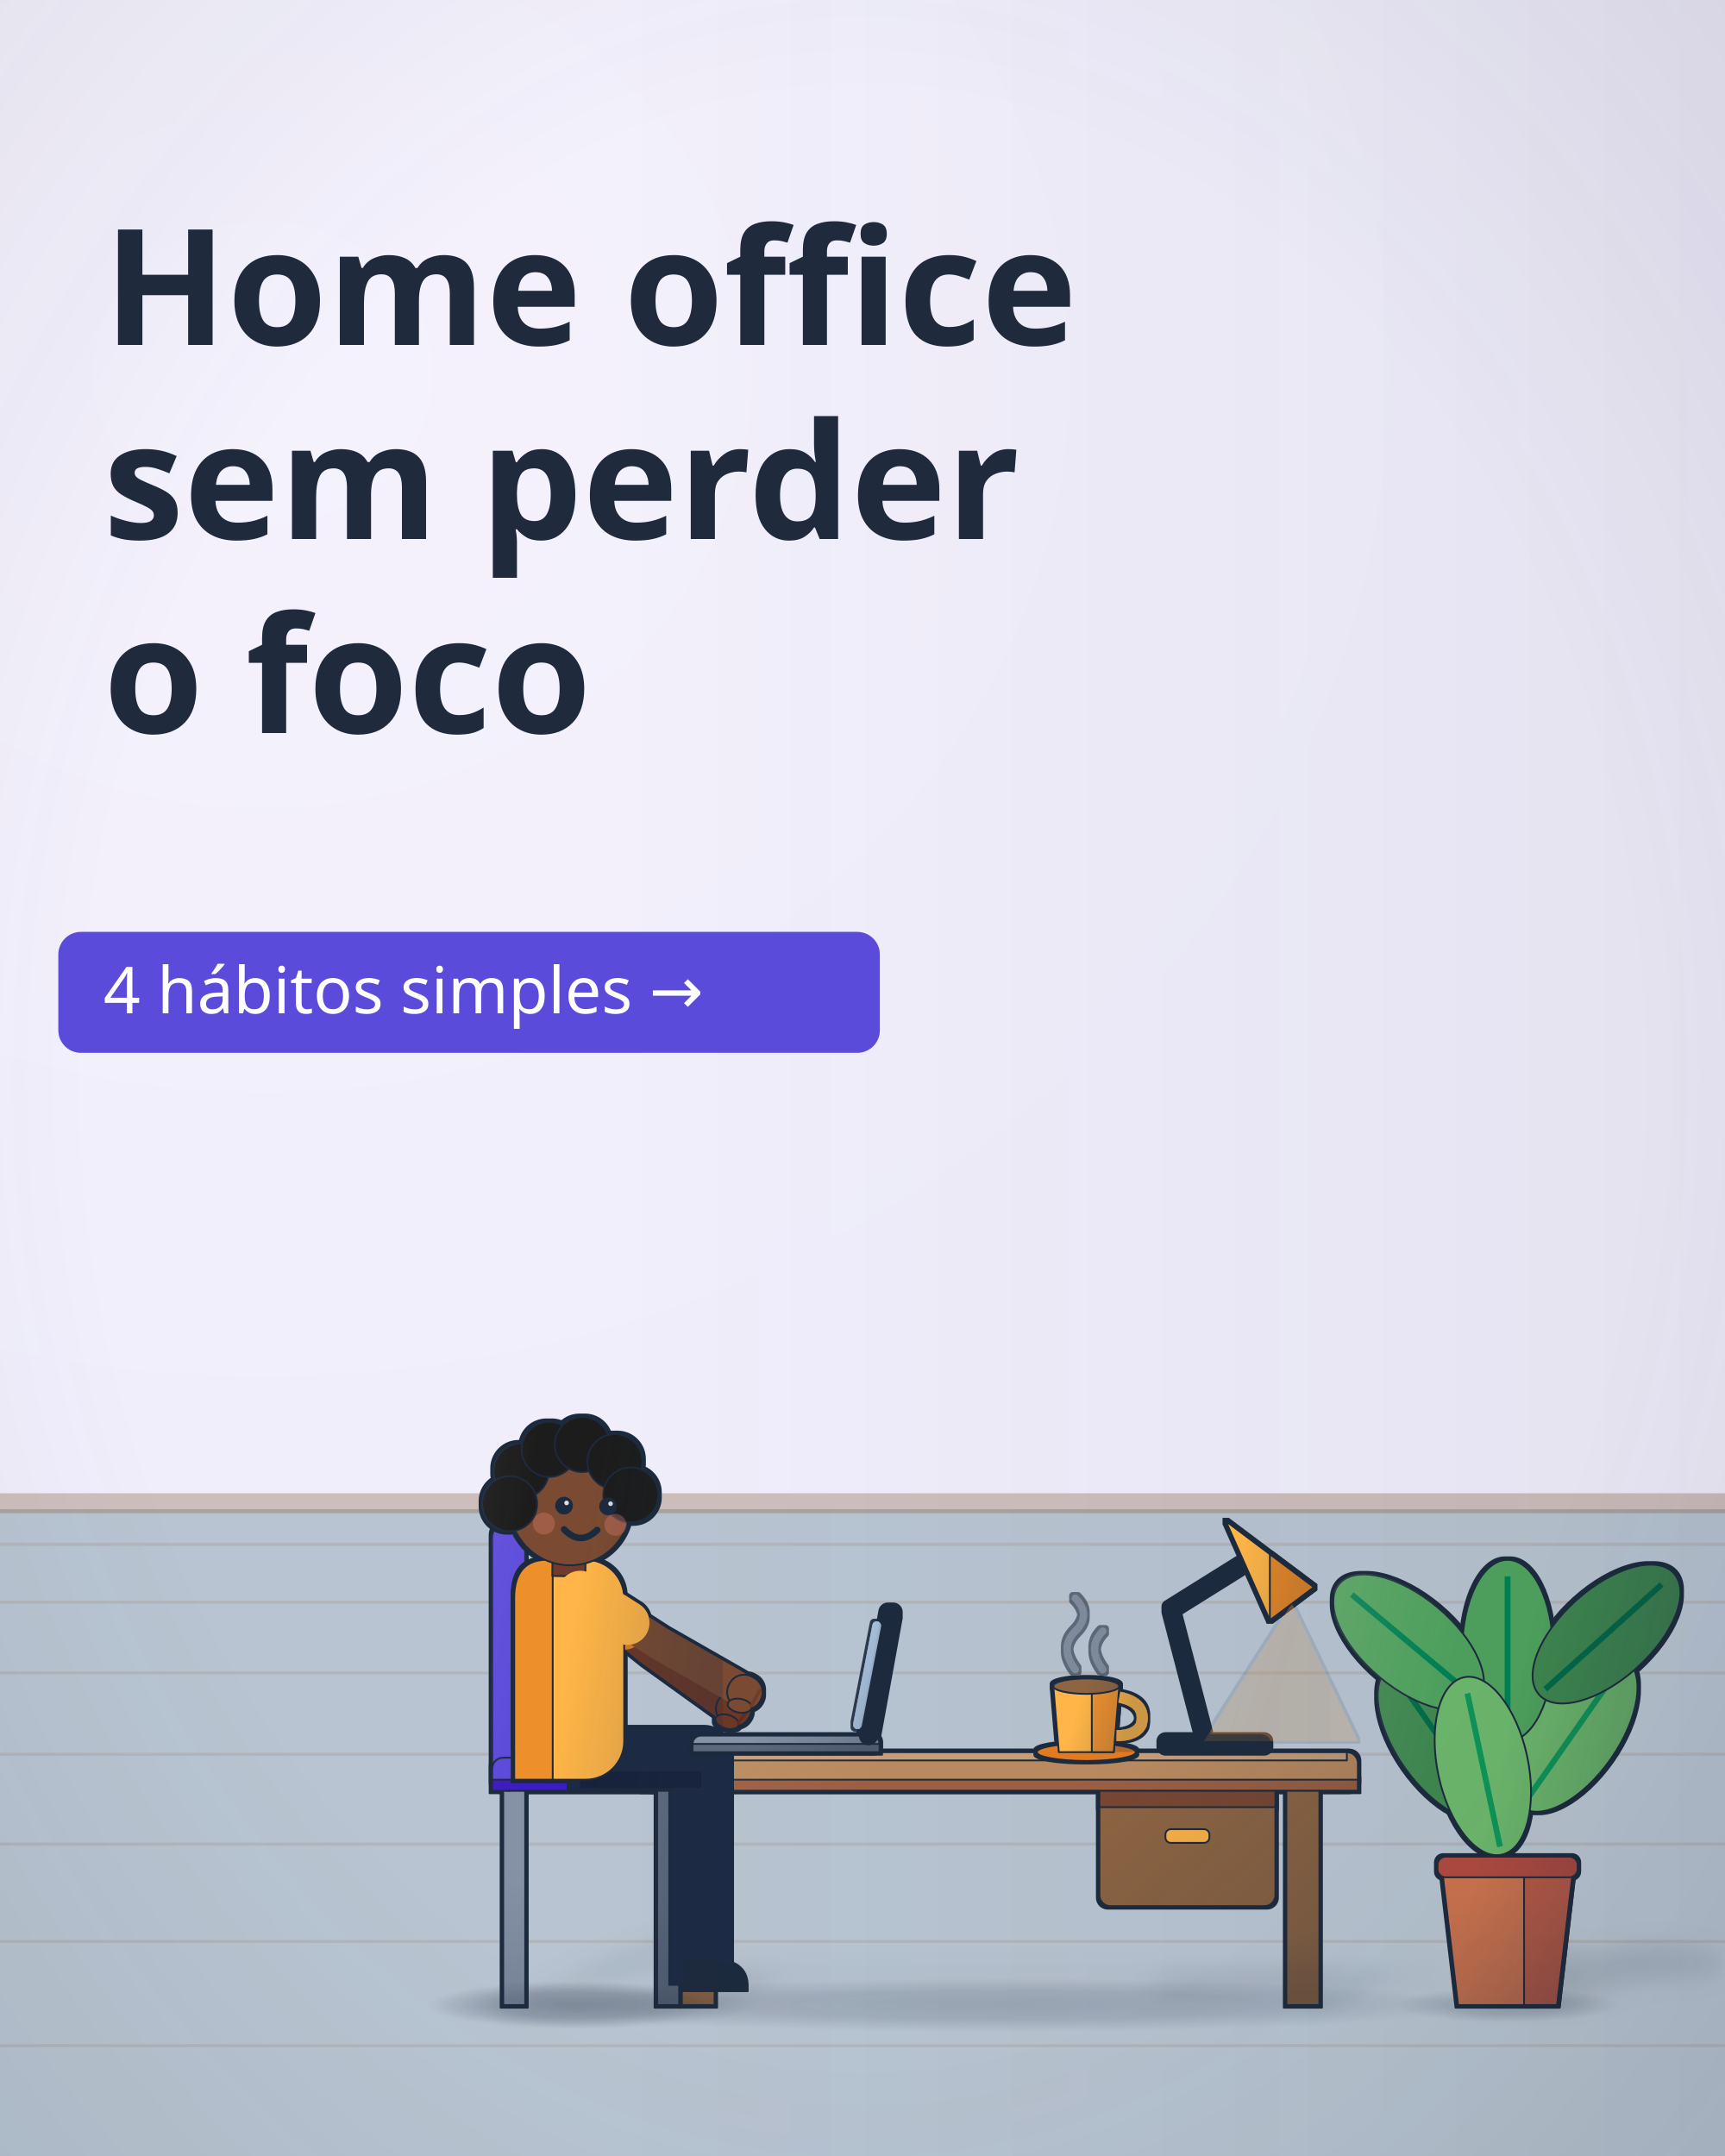
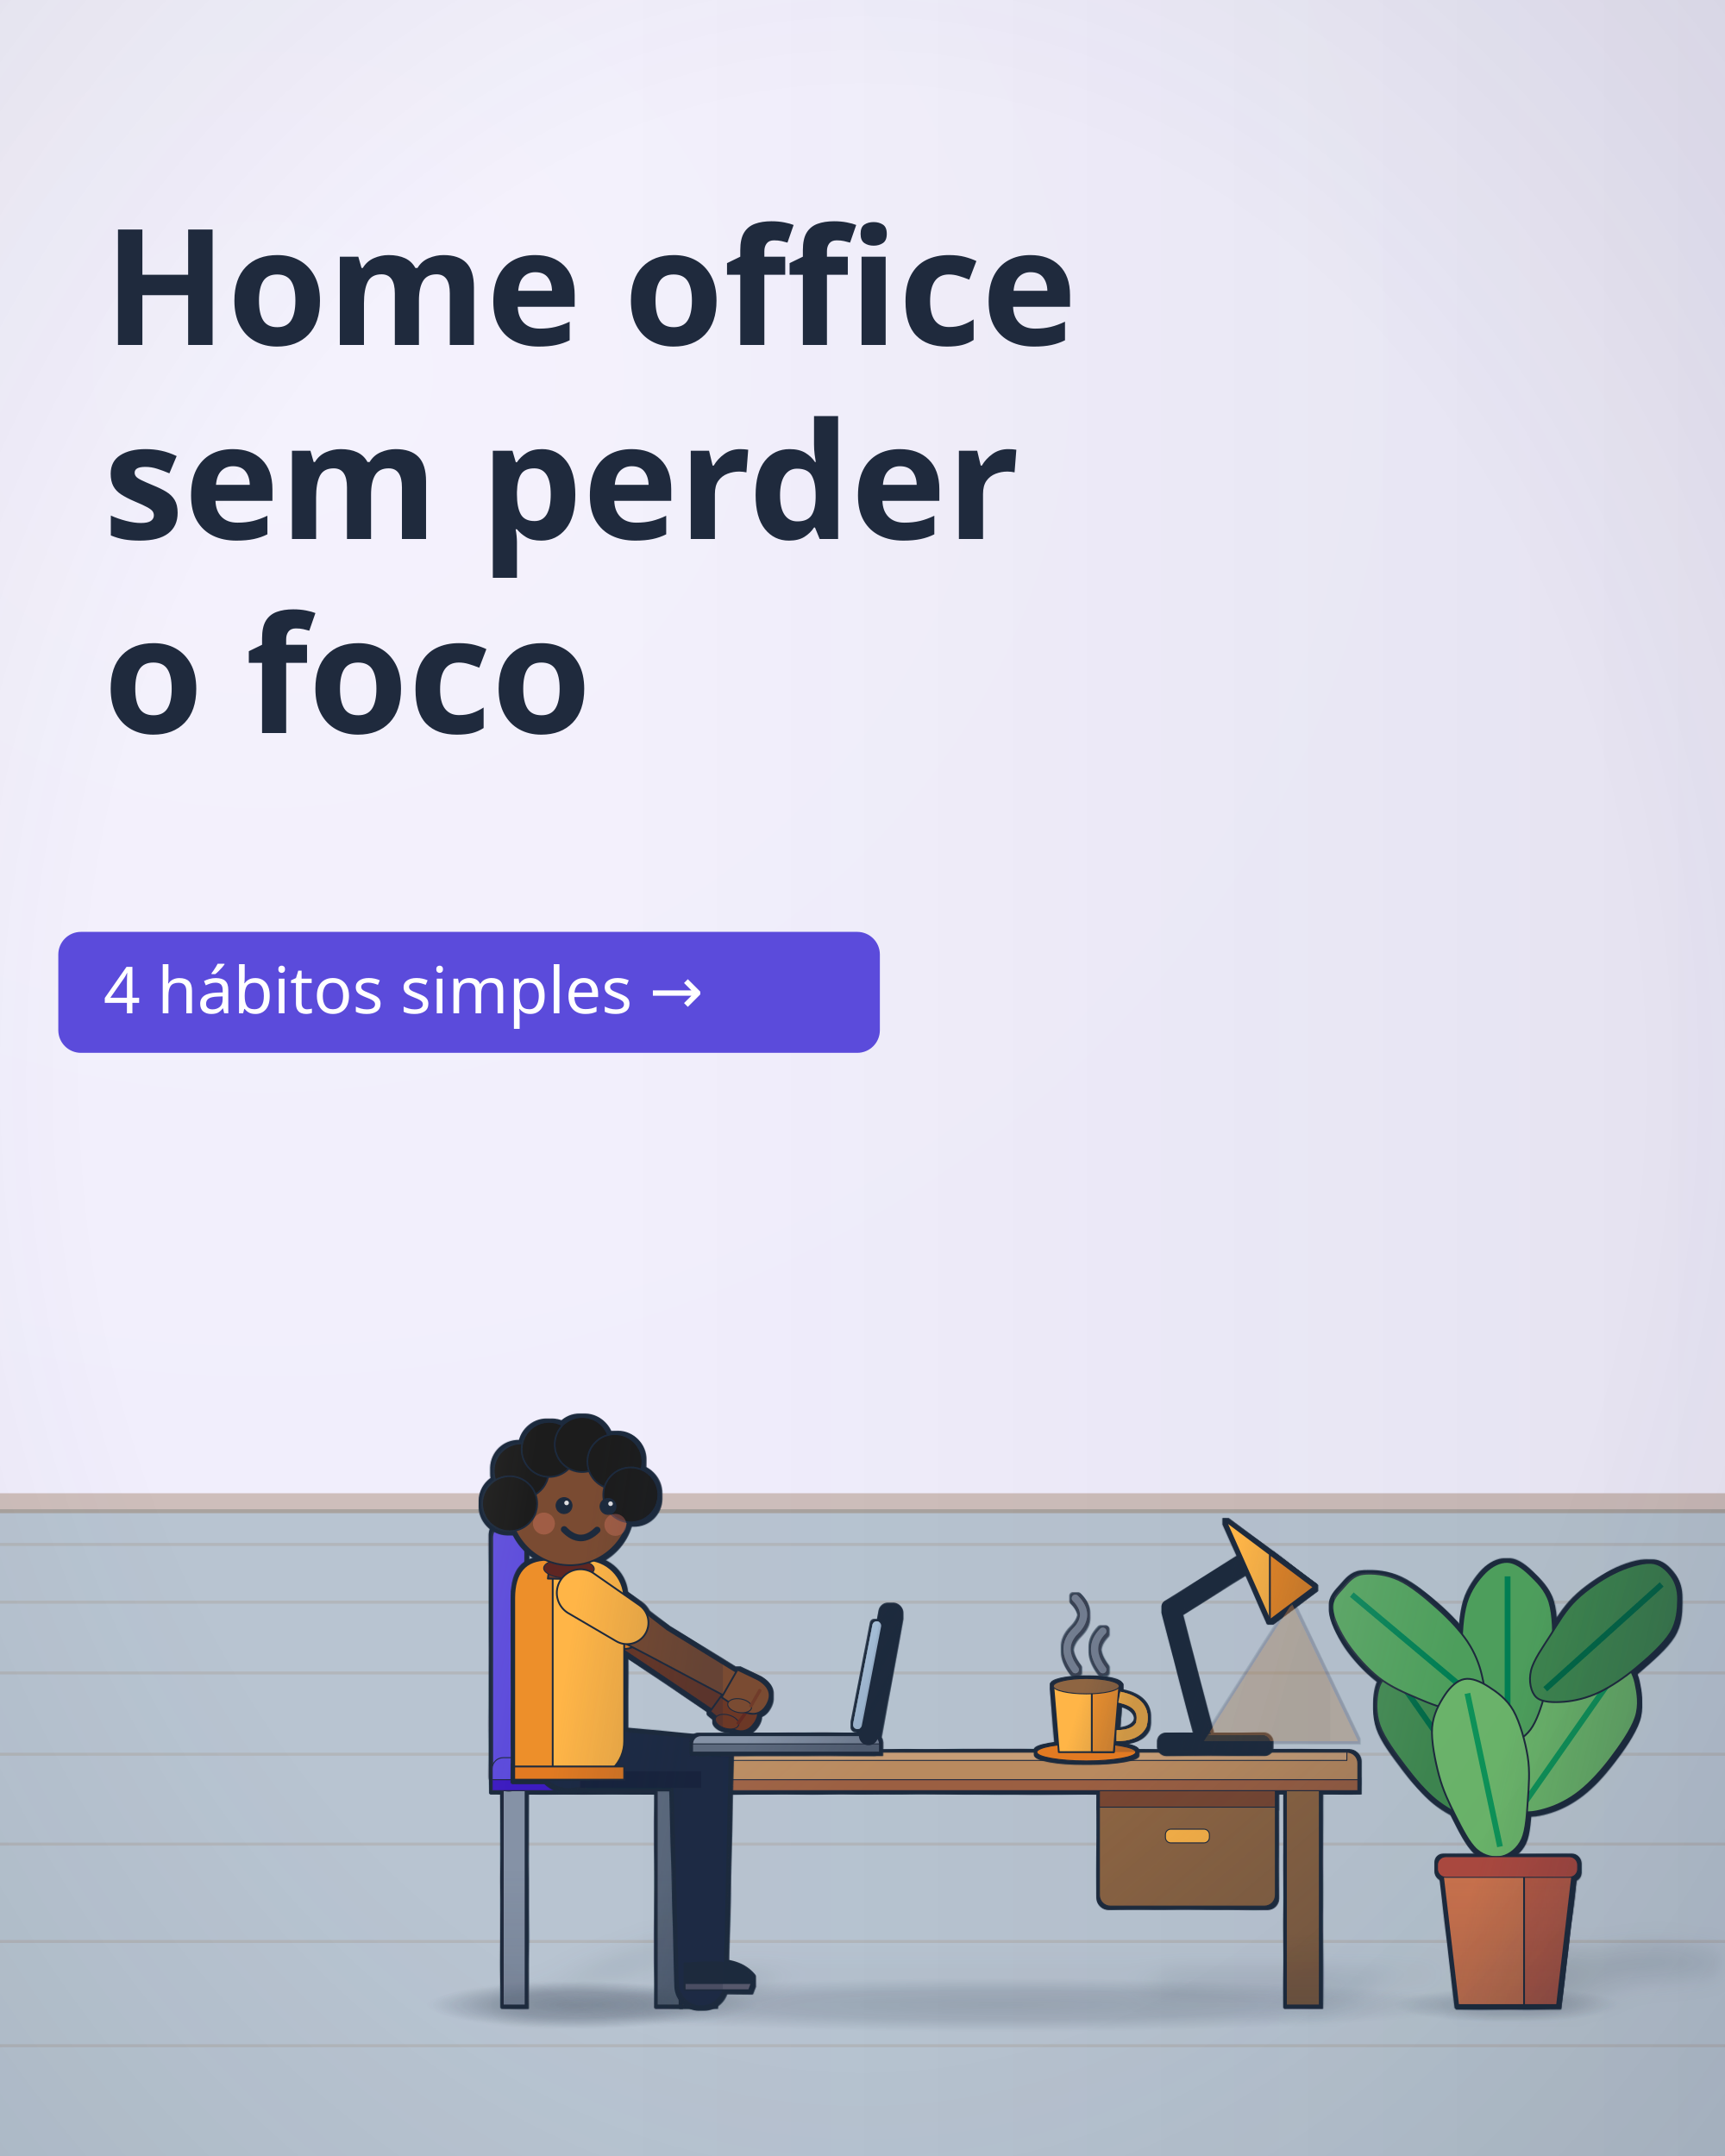
<svg xmlns="http://www.w3.org/2000/svg" width="864" height="1080" viewBox="0 0 864 1080">
  <defs>
    <linearGradient id="sky" x1="0" y1="0" x2="0" y2="1">
      <stop offset="0" stop-color="#DCEBF7" />
      <stop offset="0.55" stop-color="#e6f1f9" />
      <stop offset="0.85" stop-color="#EFF6FC" />
      <stop offset="1" stop-color="#EEF5FB" />
    </linearGradient>
    <linearGradient id="ground" x1="0" y1="0" x2="0" y2="1">
      <stop offset="0" stop-color="#9CC793" />
      <stop offset="1" stop-color="#7AB582" />
    </linearGradient>
    <radialGradient id="cshadow">
      <stop offset="0" stop-color="rgb(31,42,61)" stop-opacity="0.195" />
      <stop offset="0.55" stop-color="rgb(31,42,61)" stop-opacity="0.143" />
      <stop offset="1" stop-color="rgb(31,42,61)" stop-opacity="0" />
    </radialGradient>
    <filter id="hazeFar" color-interpolation-filters="sRGB">
      <feColorMatrix type="matrix" values="0.92 0 0 0 0.076 0 0.92 0 0 0.075 0 0 0.92 0 0.079 0 0 0 1 0" />
    </filter>
    <filter id="hazeMid" color-interpolation-filters="sRGB">
      <feColorMatrix type="matrix" values="0.96 0 0 0 0.038 0 0.96 0 0 0.037 0 0 0.96 0 0.040 0 0 0 1 0" />
    </filter>
    <linearGradient id="lgLight" x1="0" y1="0" x2="1" y2="0.35">
      <stop offset="0" stop-color="#FFF4DE" stop-opacity="0.117" />
      <stop offset="0.42" stop-color="#FFF4DE" stop-opacity="0" />
    </linearGradient>
    <linearGradient id="lgShade" x1="0" y1="0" x2="1" y2="0.35">
      <stop offset="0.6" stop-color="rgb(31,42,61)" stop-opacity="0" />
      <stop offset="1" stop-color="rgb(31,42,61)" stop-opacity="0.225" />
    </linearGradient>
    <linearGradient id="lgAO" x1="0" y1="0" x2="0" y2="1">
      <stop offset="0.72" stop-color="rgb(31,42,61)" stop-opacity="0" />
      <stop offset="1" stop-color="rgb(31,42,61)" stop-opacity="0.144" />
    </linearGradient>
    <filter id="toWhite" color-interpolation-filters="sRGB">
      <feColorMatrix values="0 0 0 0 1 0 0 0 0 1 0 0 0 0 1 0 0 0 1 0" />
    </filter>
    <filter id="castF" x="-30%" y="-30%" width="160%" height="160%" color-interpolation-filters="sRGB">
      <feColorMatrix values="0 0 0 0 0.122 0 0 0 0 0.165 0 0 0 0 0.239 0 0 0 1 0" />
      <feGaussianBlur stdDeviation="6.5" />
    </filter>
    <clipPath id="groundClip">
      <rect y="756.0" width="864" height="1080" />
    </clipPath>
    <radialGradient id="glow" cx="0.15" cy="0.25" r="0.75">
      <stop offset="0" stop-color="#FFF4DE" stop-opacity="0.248" />
      <stop offset="1" stop-color="#FFF4DE" stop-opacity="0" />
    </radialGradient>
    <linearGradient id="falloff" x1="0" y1="0" x2="1" y2="0">
      <stop offset="0.35" stop-color="rgb(31,42,61)" stop-opacity="0" />
      <stop offset="1" stop-color="rgb(31,42,61)" stop-opacity="0.059" />
    </linearGradient>
    <radialGradient id="vignette" cx="0.5" cy="0.5" r="0.75">
      <stop offset="0.6" stop-color="rgb(31,42,61)" stop-opacity="0" />
      <stop offset="1" stop-color="rgb(31,42,61)" stop-opacity="0.077" />
    </radialGradient>
  </defs>
  <rect width="864" height="756" fill="#F1EEFC" />
  <rect y="756" width="864" height="324" fill="#B8C4D1" />
  <rect y="748" width="864" height="10" fill="#8E6542" fill-opacity="0.35" stroke-opacity="0.35" />
  <rect x="0" y="772.9" width="864" height="1.5" fill="#8E6542" fill-opacity="0.15" stroke-opacity="0.15" />
  <rect x="0" y="801.8" width="864" height="1.5" fill="#8E6542" fill-opacity="0.15" stroke-opacity="0.15" />
  <rect x="0" y="837.3" width="864" height="1.5" fill="#8E6542" fill-opacity="0.15" stroke-opacity="0.15" />
  <rect x="0" y="878.0" width="864" height="1.5" fill="#8E6542" fill-opacity="0.15" stroke-opacity="0.15" />
  <rect x="0" y="923.0" width="864" height="1.5" fill="#8E6542" fill-opacity="0.15" stroke-opacity="0.15" />
  <rect x="0" y="971.8" width="864" height="1.5" fill="#8E6542" fill-opacity="0.15" stroke-opacity="0.15" />
  <rect x="0" y="1024.0" width="864" height="1.5" fill="#8E6542" fill-opacity="0.15" stroke-opacity="0.15" />
  <rect width="864" height="756" fill="url(#glow)" style="mix-blend-mode: screen;" />
  <rect width="864" height="1080" fill="url(#falloff)" style="mix-blend-mode: multiply;" />
  <g clip-path="url(#groundClip)" opacity="0.142" style="mix-blend-mode: multiply;">
    <g filter="url(#castF)">
      <use href="#b_canto_mesa" transform="translate(501.1 1004.4) matrix(1 0 -0.350 0.13 0 0) scale(2.754)" />
      <use href="#b_canto_cadeira" transform="translate(296.1 1004.4) matrix(1 0 -0.350 0.13 0 0) scale(2.754)" />
      <use href="#b_canto_planta" transform="translate(755.1 1004.4) matrix(1 0 -0.350 0.13 0 0) scale(2.065)" />
    </g>
  </g>
  <g transform="translate(501.1 1004.4) scale(2.754)">
    <ellipse cx="0" cy="0" rx="85.0" ry="4.9" fill="url(#cshadow)" />
  </g>
  <g style="isolation: isolate;">
    <filter id="ol_canto_mesa" x="-15%" y="-15%" width="130%" height="130%">
      <feMorphology in="SourceAlpha" operator="dilate" radius="0.944" result="d" />
-       <feFlood flood-color="#1F2A3D" />
-       <feComposite in2="d" operator="in" result="o" />
+       <feOffset in="d" dx="0.340" dy="0.425" result="d2" />
+       <feMerge result="dm">
+         <feMergeNode in="d" />
+         <feMergeNode in="d2" />
+       </feMerge>
+       <feTurbulence type="fractalNoise" baseFrequency="0.035" numOctaves="2" seed="9" result="n" />
+       <feDisplacementMap in="dm" in2="n" scale="0.392" xChannelSelector="R" yChannelSelector="G" result="dw" />
+       <feFlood flood-color="#1F2A3D" />
+       <feComposite in2="dw" operator="in" result="o" />
      <feMerge>
        <feMergeNode in="o" />
        <feMergeNode in="SourceGraphic" />
      </feMerge>
    </filter>
    <g filter="url(#ol_canto_mesa)">
      <g id="canto_mesa" transform="translate(501.1 1004.4) scale(2.754)">
        <g id="b_canto_mesa">
          <g stroke="#1F2A3D" stroke-width="0.327" stroke-linejoin="round">
-             <rect x="-58" y="-40" width="6" height="40" rx="0" fill="#8E6542" />
-             <rect x="52" y="-40" width="6" height="40" rx="0" fill="#8E6542" />
-             <rect x="18" y="-40" width="32" height="22" rx="2" fill="#8E6542" />
-             <rect x="18" y="-40" width="32" height="4" rx="0" fill="#794630" />
-             <rect x="30" y="-32" width="8" height="2.5" rx="1" fill="#FFB547" />
-             <rect x="-65" y="-46" width="130" height="7" rx="2" fill="#B98A5E" />
-             <rect x="-65" y="-41" width="130" height="2" rx="0" fill="#9B5E43" />
-             <rect x="-63" y="-46" width="126" height="1.5" rx="0" fill="#C79D76" />
+             <rect x="-58" y="-40" width="6" height="40" rx="0" fill="#8E6542" stroke-width="0.180" />
+             <rect x="52" y="-40" width="6" height="40" rx="0" fill="#8E6542" stroke-width="0.180" />
+             <rect x="18" y="-40" width="32" height="22" rx="2" fill="#8E6542" stroke-width="0.180" />
+             <rect x="18" y="-40" width="32" height="4" rx="0" fill="#794630" stroke-width="0.180" />
+             <rect x="30" y="-32" width="8" height="2.5" rx="1" fill="#FFB547" stroke-width="0.180" />
+             <rect x="-65" y="-46" width="130" height="7" rx="2" fill="#B98A5E" stroke-width="0.180" />
+             <rect x="-65" y="-41" width="130" height="2" rx="0" fill="#9B5E43" stroke-width="0.180" />
+             <rect x="-63" y="-46" width="126" height="1.5" rx="0" fill="#C79D76" stroke-width="0.180" />
          </g>
        </g>
      </g>
    </g>
    <mask id="mk_canto_mesa" maskUnits="userSpaceOnUse" x="250.5" y="852.4" width="501.2" height="152.0">
      <use href="#b_canto_mesa" transform="translate(501.1 1004.4) scale(2.754)" filter="url(#toWhite)" />
    </mask>
    <g mask="url(#mk_canto_mesa)" opacity="1">
      <rect x="250.5" y="852.4" width="501.2" height="152.0" fill="url(#lgLight)" style="mix-blend-mode: screen;" />
      <rect x="250.5" y="852.4" width="501.2" height="152.0" fill="url(#lgShade)" style="mix-blend-mode: multiply;" />
      <rect x="322.1" y="877.7" width="358.0" height="126.7" fill="url(#lgAO)" style="mix-blend-mode: multiply;" />
    </g>
  </g>
  <g transform="translate(296.1 1004.4) scale(2.754)">
    <ellipse cx="0" cy="0" rx="30.0" ry="4.2" fill="url(#cshadow)" />
  </g>
  <g style="isolation: isolate;">
    <filter id="ol_canto_cadeira" x="-15%" y="-15%" width="130%" height="130%">
      <feMorphology in="SourceAlpha" operator="dilate" radius="0.944" result="d" />
-       <feFlood flood-color="#1F2A3D" />
-       <feComposite in2="d" operator="in" result="o" />
+       <feOffset in="d" dx="0.340" dy="0.425" result="d2" />
+       <feMerge result="dm">
+         <feMergeNode in="d" />
+         <feMergeNode in="d2" />
+       </feMerge>
+       <feTurbulence type="fractalNoise" baseFrequency="0.035" numOctaves="2" seed="9" result="n" />
+       <feDisplacementMap in="dm" in2="n" scale="0.392" xChannelSelector="R" yChannelSelector="G" result="dw" />
+       <feFlood flood-color="#1F2A3D" />
+       <feComposite in2="dw" operator="in" result="o" />
      <feMerge>
        <feMergeNode in="o" />
        <feMergeNode in="SourceGraphic" />
      </feMerge>
    </filter>
    <g filter="url(#ol_canto_cadeira)">
      <g id="canto_cadeira" transform="translate(296.1 1004.4) scale(2.754)">
        <g id="b_canto_cadeira">
          <g stroke="#1F2A3D" stroke-width="0.327" stroke-linejoin="round">
-             <rect x="-16" y="-40" width="4" height="40" rx="0" fill="#8592A6" />
-             <rect x="12" y="-40" width="4" height="40" rx="0" fill="#647185" />
+             <rect x="-16" y="-40" width="4" height="40" rx="0" fill="#8592A6" stroke-width="0.180" />
+             <rect x="12" y="-40" width="4" height="40" rx="0" fill="#647185" stroke-width="0.180" />
            <rect x="-18" y="-88" width="6" height="49" rx="3" fill="#5B4BDB" />
-             <rect x="-18" y="-45" width="36" height="6" rx="2" fill="#5B4BDB" />
-             <rect x="-18" y="-41" width="36" height="2" rx="0" fill="#3D1AC0" />
+             <rect x="-18" y="-45" width="36" height="6" rx="2" fill="#5B4BDB" stroke-width="0.180" />
+             <rect x="-18" y="-41" width="36" height="2" rx="0" fill="#3D1AC0" stroke-width="0.180" />
          </g>
        </g>
      </g>
    </g>
    <mask id="mk_canto_cadeira" maskUnits="userSpaceOnUse" x="211.3" y="713.6" width="169.6" height="290.8">
      <use href="#b_canto_cadeira" transform="translate(296.1 1004.4) scale(2.754)" filter="url(#toWhite)" />
    </mask>
    <g mask="url(#mk_canto_cadeira)" opacity="1">
      <rect x="211.3" y="713.6" width="169.6" height="290.8" fill="url(#lgLight)" style="mix-blend-mode: screen;" />
      <rect x="211.3" y="713.6" width="169.6" height="290.8" fill="url(#lgShade)" style="mix-blend-mode: multiply;" />
      <rect x="235.5" y="762.0" width="121.2" height="242.4" fill="url(#lgAO)" style="mix-blend-mode: multiply;" />
    </g>
  </g>
  <g transform="translate(755.1 1004.4) scale(2.065)">
    <ellipse cx="0" cy="0" rx="27.5" ry="4.2" fill="url(#cshadow)" />
  </g>
  <g style="isolation: isolate;">
    <filter id="ol_canto_planta" x="-15%" y="-15%" width="130%" height="130%">
      <feMorphology in="SourceAlpha" operator="dilate" radius="1.259" result="d" />
-       <feFlood flood-color="#1F2A3D" />
-       <feComposite in2="d" operator="in" result="o" />
+       <feOffset in="d" dx="0.453" dy="0.566" result="d2" />
+       <feMerge result="dm">
+         <feMergeNode in="d" />
+         <feMergeNode in="d2" />
+       </feMerge>
+       <feTurbulence type="fractalNoise" baseFrequency="0.035" numOctaves="2" seed="9" result="n" />
+       <feDisplacementMap in="dm" in2="n" scale="0.523" xChannelSelector="R" yChannelSelector="G" result="dw" />
+       <feFlood flood-color="#1F2A3D" />
+       <feComposite in2="dw" operator="in" result="o" />
      <feMerge>
        <feMergeNode in="o" />
        <feMergeNode in="SourceGraphic" />
      </feMerge>
    </filter>
    <g filter="url(#ol_canto_planta)">
      <g id="canto_planta" transform="translate(755.1 1004.4) scale(2.065)">
        <g id="b_canto_planta">
          <g stroke="#1F2A3D" stroke-width="0.436" stroke-linejoin="round">
-             <ellipse cx="-16" cy="-64" rx="11" ry="22" fill="#3D8550" transform="rotate(-35 -16 -64)" />
+             <path d="M-4.7 -64C-4.83 -60.41 -6.11 -56.88 -7.08 -53.7C-8.04 -50.51 -8.99 -47.02 -10.48 -44.89C-11.97 -42.75 -14.18 -40.83 -16 -40.88C-17.82 -40.93 -19.88 -43.13 -21.43 -45.19C-22.98 -47.25 -24.44 -50.11 -25.32 -53.24C-26.2 -56.38 -26.56 -60.26 -26.7 -64C-26.83 -67.74 -27 -72.53 -26.13 -75.7C-25.26 -78.86 -23.17 -81.46 -21.48 -82.99C-19.79 -84.52 -17.84 -84.83 -16 -84.88C-14.16 -84.93 -12.05 -84.91 -10.43 -83.3C-8.81 -81.69 -7.22 -78.46 -6.27 -75.24C-5.31 -72.02 -4.56 -67.59 -4.7 -64Z" fill="#3D8550" transform="rotate(-35 -16 -64)" />
            <path d="M-16 -44 L-16 -82" stroke="#006947" stroke-width="1.4" transform="rotate(-35 -16 -64)" />
-             <ellipse cx="16" cy="-66" rx="11" ry="22" fill="#6BB36A" transform="rotate(35 16 -66)" />
+             <path d="M26.89 -66C26.75 -62.26 26.23 -58.35 25.31 -55.25C24.39 -52.16 22.91 -49.45 21.36 -47.42C19.81 -45.39 17.84 -43.25 16 -43.08C14.16 -42.92 11.83 -44.31 10.35 -46.42C8.86 -48.53 8.01 -52.45 7.1 -55.72C6.19 -58.98 5.03 -62.41 4.89 -66C4.75 -69.59 5.34 -74 6.26 -77.25C7.17 -80.51 8.74 -83.89 10.36 -85.53C11.99 -87.16 14.17 -87.25 16 -87.08C17.83 -86.92 19.66 -86.09 21.35 -84.53C23.04 -82.96 25.23 -80.81 26.15 -77.72C27.07 -74.63 27.03 -69.74 26.89 -66Z" fill="#6BB36A" transform="rotate(35 16 -66)" />
            <path d="M16 -46 L16 -84" stroke="#0C9259" stroke-width="1.4" transform="rotate(35 16 -66)" />
-             <ellipse cx="0" cy="-86" rx="11" ry="22" fill="#4E9E5C" transform="rotate(0 0 -86)" />
+             <path d="M10.96 -86C10.78 -82.3 9.98 -78.71 9.08 -75.51C8.18 -72.32 7.05 -68.82 5.54 -66.81C4.03 -64.81 1.87 -63.57 0 -63.5C-1.87 -63.42 -4.19 -64.32 -5.67 -66.35C-7.16 -68.39 -8.01 -72.44 -8.9 -75.72C-9.8 -78.99 -10.87 -82.37 -11.04 -86C-11.22 -89.63 -10.9 -94.36 -9.97 -97.51C-9.04 -100.67 -7.12 -103.25 -5.46 -104.92C-3.8 -106.58 -1.8 -107.57 0 -107.5C1.8 -107.42 3.64 -106.09 5.33 -104.46C7.02 -102.83 9.21 -100.79 10.15 -97.72C11.09 -94.64 11.13 -89.7 10.96 -86Z" fill="#4E9E5C" transform="rotate(0 0 -86)" />
            <path d="M0 -66 L0 -104" stroke="#007E53" stroke-width="1.4" transform="rotate(0 0 -86)" />
-             <ellipse cx="-24" cy="-88" rx="11" ry="22" fill="#4E9E5C" transform="rotate(-50 -24 -88)" />
+             <path d="M-13.22 -88C-13.34 -84.27 -13.78 -80.34 -14.68 -77.23C-15.58 -74.13 -17.06 -71.45 -18.62 -69.36C-20.17 -67.26 -22.19 -64.71 -24 -64.66C-25.81 -64.61 -27.97 -66.9 -29.47 -69.05C-30.97 -71.21 -32.05 -74.44 -33.01 -77.59C-33.97 -80.75 -35.1 -84.39 -35.22 -88C-35.34 -91.61 -34.66 -95.99 -33.73 -99.23C-32.79 -102.48 -31.24 -105.89 -29.62 -107.46C-28 -109.03 -25.86 -108.71 -24 -108.66C-22.14 -108.61 -20.14 -108.67 -18.47 -107.16C-16.8 -105.65 -14.83 -102.79 -13.96 -99.59C-13.08 -96.4 -13.1 -91.73 -13.22 -88Z" fill="#4E9E5C" transform="rotate(-50 -24 -88)" />
            <path d="M-24 -68 L-24 -106" stroke="#007E53" stroke-width="1.4" transform="rotate(-50 -24 -88)" />
-             <ellipse cx="24" cy="-90" rx="11" ry="22" fill="#3D8550" transform="rotate(48 24 -90)" />
+             <path d="M34.89 -90C34.75 -86.26 34.23 -82.35 33.31 -79.25C32.39 -76.16 30.91 -73.45 29.36 -71.42C27.81 -69.39 25.84 -67.25 24 -67.08C22.16 -66.92 19.83 -68.31 18.35 -70.42C16.86 -72.53 16.01 -76.45 15.1 -79.72C14.19 -82.98 13.03 -86.41 12.89 -90C12.75 -93.59 13.34 -98 14.26 -101.25C15.17 -104.51 16.74 -107.89 18.36 -109.53C19.99 -111.16 22.17 -111.25 24 -111.08C25.83 -110.92 27.66 -110.09 29.35 -108.53C31.04 -106.96 33.23 -104.81 34.15 -101.72C35.07 -98.63 35.03 -93.74 34.89 -90Z" fill="#3D8550" transform="rotate(48 24 -90)" />
            <path d="M24 -70 L24 -108" stroke="#006947" stroke-width="1.4" transform="rotate(48 24 -90)" />
-             <ellipse cx="-6" cy="-58" rx="11" ry="22" fill="#6BB36A" transform="rotate(-12 -6 -58)" />
+             <path d="M5.12 -58C4.94 -54.34 3.88 -50.88 2.96 -47.66C2.03 -44.44 1.07 -40.68 -0.42 -38.66C-1.91 -36.65 -4.13 -35.59 -6 -35.55C-7.87 -35.51 -10.15 -36.42 -11.65 -38.43C-13.15 -40.44 -14.14 -44.33 -15.01 -47.6C-15.88 -50.86 -16.7 -54.32 -16.88 -58C-17.06 -61.68 -17.01 -66.53 -16.1 -69.66C-15.19 -72.79 -13.1 -75.12 -11.42 -76.77C-9.74 -78.42 -7.79 -79.59 -6 -79.55C-4.21 -79.51 -2.32 -78.19 -0.65 -76.53C1.02 -74.88 3.08 -72.68 4.04 -69.6C5 -66.51 5.3 -61.66 5.12 -58Z" fill="#6BB36A" transform="rotate(-12 -6 -58)" />
            <path d="M-6 -38 L-6 -76" stroke="#0C9259" stroke-width="1.4" transform="rotate(-12 -6 -58)" />
            <path d="M-16 -34 L16 -34 L12 0 L-12 0 Z" fill="#C9724E" />
            <path d="M4 -34 L16 -34 L12 0 L4 0 Z" fill="#B75A45" />
-             <rect x="-17" y="-36" width="34" height="5" rx="2" fill="#AB4A41" />
+             <rect x="-17" y="-36" width="34" height="5" rx="2" fill="#AB4A41" stroke-width="0.240" />
          </g>
        </g>
      </g>
    </g>
    <mask id="mk_canto_planta" maskUnits="userSpaceOnUse" x="668.3" y="731.8" width="173.5" height="272.6">
      <use href="#b_canto_planta" transform="translate(755.1 1004.4) scale(2.065)" filter="url(#toWhite)" />
    </mask>
    <g mask="url(#mk_canto_planta)" opacity="1">
      <rect x="668.3" y="731.8" width="173.5" height="272.6" fill="url(#lgLight)" style="mix-blend-mode: screen;" />
      <rect x="668.3" y="731.8" width="173.5" height="272.6" fill="url(#lgShade)" style="mix-blend-mode: multiply;" />
      <rect x="693.1" y="777.2" width="123.9" height="227.2" fill="url(#lgAO)" style="mix-blend-mode: multiply;" />
    </g>
  </g>
  <g transform="translate(285.1 1004.4) scale(2.754)">
    <ellipse cx="0" cy="0" rx="25.0" ry="4.5" fill="url(#cshadow)" />
  </g>
  <g style="isolation: isolate;">
    <filter id="ol_canto_pessoa" x="-15%" y="-15%" width="130%" height="130%">
      <feMorphology in="SourceAlpha" operator="dilate" radius="0.944" result="d" />
-       <feFlood flood-color="#1F2A3D" />
-       <feComposite in2="d" operator="in" result="o" />
+       <feOffset in="d" dx="0.340" dy="0.425" result="d2" />
+       <feMerge result="dm">
+         <feMergeNode in="d" />
+         <feMergeNode in="d2" />
+       </feMerge>
+       <feTurbulence type="fractalNoise" baseFrequency="0.035" numOctaves="2" seed="9" result="n" />
+       <feDisplacementMap in="dm" in2="n" scale="0.392" xChannelSelector="R" yChannelSelector="G" result="dw" />
+       <feFlood flood-color="#1F2A3D" />
+       <feComposite in2="dw" operator="in" result="o" />
      <feMerge>
        <feMergeNode in="o" />
        <feMergeNode in="SourceGraphic" />
      </feMerge>
    </filter>
    <g filter="url(#ol_canto_pessoa)">
      <g id="canto_pessoa" transform="translate(285.1 1004.4) scale(2.754)">
        <g id="b_canto_pessoa">
          <g stroke="#1F2A3D" stroke-width="0.327" stroke-linejoin="round">
            <g transform="scale(1 1)">
-               <path d="M9.98 -68.64 L15.29 -64.4 L28.28 -55.06" stroke="#6C3727" fill="none" stroke-linecap="round" stroke-linejoin="round" stroke-width="6" />
-               <path d="M2 -75 L9.98 -68.64" stroke="#E68023" fill="none" stroke-linecap="round" stroke-linejoin="round" stroke-width="8" />
+               <path d="M7.8 -65.91L7.8 -65.91L13.57 -62.08L26.88 -53.11A2.4 2.4 0 0 0 29.68 -57.01L29.68 -57.01L17.02 -66.73L12.16 -71.38A3.5 3.5 0 0 0 7.8 -65.91Z" fill="#6C3727" />
+               <path d="M-0.68 -71.64L-0.68 -71.64L7.55 -65.59A3.9 3.9 0 0 0 12.41 -71.69L12.41 -71.69L4.68 -78.36A4.3 4.3 0 0 0 -0.68 -71.64Z" fill="#E68023" />
              <g transform="translate(28.28 -55.06) rotate(35.73)">
-                 <ellipse cx="1.2" cy="0.9" rx="1.9" ry="1.3" fill="#622923" transform="rotate(-30 1.2 0.9)" />
-                 <rect x="-1.2" y="-3.1" width="6.4" height="6.2" rx="3" fill="#6C3727" />
-                 <ellipse cx="2.4" cy="2.6" rx="2.2" ry="1.25" fill="#6C3727" transform="rotate(-20 2.4 2.6)" />
+                 <ellipse cx="1.2" cy="0.9" rx="1.9" ry="1.3" fill="#622923" transform="rotate(-30 1.2 0.9)" stroke-width="0.180" />
+                 <path d="M-1.2 -2.9 L3 -3.2 Q6.6 -3.1 6.6 0 Q6.6 3.1 3 3.2 L-1.2 2.9 Z" fill="#6C3727" />
+                 <ellipse cx="2.4" cy="2.6" rx="2.2" ry="1.25" fill="#6C3727" transform="rotate(-20 2.4 2.6)" stroke-width="0.180" />
                <path d="M4.2 -1.6 L4.2 1.6" stroke="#622923" stroke-width="0.6" stroke-linecap="round" />
              </g>
-               <path d="M0 -45 L24 -45 L24 -4" stroke="#1F2A44" stroke-width="11" fill="none" stroke-linejoin="round" />
+               <path d="M0 -39.25L0 -39.25L18.75 -41.93L19.75 -4A4.25 4.25 0 0 0 28.25 -4L28.25 -4L29.25 -48.07L0 -50.75A5.75 5.75 0 0 0 0 -39.25Z" fill="#1F2A44" />
              <path d="M2 -41 L24 -41" stroke="#18233D" stroke-width="3" fill="none" />
-               <path d="M21 -3 L32 -3 Q32 -8 25 -8 L21 -8 Z" fill="#1F2A3D" />
+               <g transform="translate(0 -2.2)">
+                 <path d="M21 -5.4 L21 -0.8 L31.5 -0.8 Q33.2 -0.8 33.2 -2.8 Q31 -5.6 26 -5.6 Z" fill="#1F2A3D" />
+                 <path d="M21 -1.8 L33.2 -1.8 L32.7 -0.5 L21 -0.5 Z" fill="#56586C" />
+               </g>
              <rect x="-10" y="-81" width="20" height="40" rx="7" fill="#FFB547" />
              <path d="M-10 -74 Q-10 -81 -4 -81 L-3 -81 L-3 -41 L-10 -41 Z" fill="#ED8F2B" />
+               <path d="M-10 -43.4 L10 -43.4 L10 -41 L-10 -41 Z" fill="#E27A20" />
            </g>
            <g transform="translate(0 0) scale(1) rotate(1.05 0 -82)">
-               <rect x="-3" y="-85" width="6" height="7" fill="#6F3B29" />
-               <ellipse cx="-10" cy="-90" rx="2" ry="3" fill="#73402B" />
+               <path d="M-3 -85 L3 -85 L3.8 -77.5 L-3.8 -77.5 Z" fill="#6F3B29" />
+               <ellipse cx="0" cy="-79.4" rx="4.6" ry="1.8" fill="#5F2722" stroke-width="0.180" />
+               <ellipse cx="-10" cy="-90" rx="2" ry="3" fill="#73402B" stroke-width="0.180" />
              <circle cx="0" cy="-91" r="11" fill="#7A4B30" />
              <circle cx="-9" cy="-97" r="5" fill="#1E1A1A" />
              <circle cx="-4" cy="-101" r="5" fill="#1E1A1A" />
              <circle cx="2" cy="-102" r="5" fill="#1E1A1A" />
              <circle cx="8" cy="-99" r="5" fill="#1E1A1A" />
              <circle cx="11" cy="-93" r="5" fill="#1E1A1A" />
              <circle cx="-11" cy="-91" r="5" fill="#1E1A1A" />
-               <circle cx="-1.1" cy="-90.83" r="1.45" fill="#1F2A3D" />
+               <circle cx="-1.1" cy="-90.83" r="1.45" fill="#1F2A3D" stroke-width="0.180" />
              <circle cx="-0.65" cy="-91.33" r="0.42" fill="#FFFFFF" fill-opacity="0.85" stroke-opacity="0.85" stroke="none" />
-               <circle cx="6.9" cy="-90.83" r="1.45" fill="#1F2A3D" />
+               <circle cx="6.9" cy="-90.83" r="1.45" fill="#1F2A3D" stroke-width="0.180" />
              <circle cx="7.35" cy="-91.33" r="0.42" fill="#FFFFFF" fill-opacity="0.85" stroke-opacity="0.85" stroke="none" />
              <path d="M-1 -86.5 Q2 -83.5 5 -86.5" stroke="#1F2A3D" stroke-width="1.2" fill="none" stroke-linecap="round" />
              <circle cx="-4.7" cy="-87.5" r="2" fill="#E9806E" fill-opacity="0.35" stroke-opacity="0.35" stroke="none" />
              <circle cx="8.3" cy="-87.5" r="2" fill="#E9806E" fill-opacity="0.35" stroke-opacity="0.35" stroke="none" />
            </g>
            <g transform="scale(1 1)">
-               <path d="M10.59 -69.51 L16.32 -65.84 L30.21 -57.9" stroke="#7A4B30" fill="none" stroke-linecap="round" stroke-linejoin="round" stroke-width="6" />
-               <path d="M2 -75 L10.59 -69.51" stroke="#FFB547" fill="none" stroke-linecap="round" stroke-linejoin="round" stroke-width="8" />
+               <path d="M8.71 -66.56L8.71 -66.56L14.85 -63.35L29.02 -55.82A2.4 2.4 0 0 0 31.4 -59.98L31.4 -59.98L17.8 -68.34L12.48 -72.46A3.5 3.5 0 0 0 8.71 -66.56Z" fill="#7A4B30" />
+               <path d="M-0.32 -71.38L-0.32 -71.38L8.49 -66.22A3.9 3.9 0 0 0 12.69 -72.79L12.69 -72.79L4.32 -78.62A4.3 4.3 0 0 0 -0.32 -71.38Z" fill="#FFB547" />
              <g transform="translate(30.21 -57.9) rotate(29.76)">
-                 <ellipse cx="1.2" cy="0.9" rx="1.9" ry="1.3" fill="#6F3B29" transform="rotate(-30 1.2 0.9)" />
-                 <rect x="-1.2" y="-3.1" width="6.4" height="6.2" rx="3" fill="#7A4B30" />
-                 <ellipse cx="2.4" cy="2.6" rx="2.2" ry="1.25" fill="#7A4B30" transform="rotate(-20 2.4 2.6)" />
+                 <ellipse cx="1.2" cy="0.9" rx="1.9" ry="1.3" fill="#6F3B29" transform="rotate(-30 1.2 0.9)" stroke-width="0.180" />
+                 <path d="M-1.2 -2.9 L3 -3.2 Q6.6 -3.1 6.6 0 Q6.6 3.1 3 3.2 L-1.2 2.9 Z" fill="#7A4B30" />
+                 <ellipse cx="2.4" cy="2.6" rx="2.2" ry="1.25" fill="#7A4B30" transform="rotate(-20 2.4 2.6)" stroke-width="0.180" />
                <path d="M4.2 -1.6 L4.2 1.6" stroke="#6F3B29" stroke-width="0.6" stroke-linecap="round" />
              </g>
            </g>
          </g>
        </g>
      </g>
    </g>
    <mask id="mk_canto_pessoa" maskUnits="userSpaceOnUse" x="208.0" y="647.5" width="154.2" height="356.9">
      <use href="#b_canto_pessoa" transform="translate(285.1 1004.4) scale(2.754)" filter="url(#toWhite)" />
    </mask>
    <g mask="url(#mk_canto_pessoa)" opacity="1">
      <rect x="208.0" y="647.5" width="154.2" height="356.9" fill="url(#lgLight)" style="mix-blend-mode: screen;" />
      <rect x="208.0" y="647.5" width="154.2" height="356.9" fill="url(#lgShade)" style="mix-blend-mode: multiply;" />
    </g>
  </g>
  <g style="isolation: isolate;">
    <filter id="ol_canto_tela" x="-15%" y="-15%" width="130%" height="130%">
      <feMorphology in="SourceAlpha" operator="dilate" radius="0.944" result="d" />
-       <feFlood flood-color="#1F2A3D" />
-       <feComposite in2="d" operator="in" result="o" />
+       <feOffset in="d" dx="0.340" dy="0.425" result="d2" />
+       <feMerge result="dm">
+         <feMergeNode in="d" />
+         <feMergeNode in="d2" />
+       </feMerge>
+       <feTurbulence type="fractalNoise" baseFrequency="0.035" numOctaves="2" seed="9" result="n" />
+       <feDisplacementMap in="dm" in2="n" scale="0.392" xChannelSelector="R" yChannelSelector="G" result="dw" />
+       <feFlood flood-color="#1F2A3D" />
+       <feComposite in2="dw" operator="in" result="o" />
      <feMerge>
        <feMergeNode in="o" />
        <feMergeNode in="SourceGraphic" />
      </feMerge>
    </filter>
    <g filter="url(#ol_canto_tela)">
      <g id="canto_tela" transform="translate(393.7 877.7) scale(2.754)">
        <g id="b_canto_tela">
          <g stroke="#1F2A3D" stroke-width="0.327" stroke-linejoin="round">
-             <rect x="-17" y="-3" width="34" height="3" rx="1.5" fill="#8592A6" />
-             <rect x="-17" y="-1.5" width="34" height="1.5" rx="0" fill="#5C697D" />
+             <rect x="-17" y="-3" width="34" height="3" rx="1.5" fill="#8592A6" stroke-width="0.180" />
+             <rect x="-17" y="-1.5" width="34" height="1.5" rx="0" fill="#5C697D" stroke-width="0.180" />
            <path d="M15 -3 L19 -25" stroke="#1F2A3D" stroke-width="3.5" stroke-linecap="round" />
            <path d="M13 -5 L16.5 -23" stroke="#BCD7F2" stroke-width="1.6" stroke-linecap="round" fill-opacity="0.9" stroke-opacity="0.9" />
          </g>
        </g>
      </g>
    </g>
    <mask id="mk_canto_tela" maskUnits="userSpaceOnUse" x="328.2" y="798.4" width="131.1" height="79.3">
      <use href="#b_canto_tela" transform="translate(393.7 877.7) scale(2.754)" filter="url(#toWhite)" />
    </mask>
    <g mask="url(#mk_canto_tela)" opacity="1">
      <rect x="328.2" y="798.4" width="131.1" height="79.3" fill="url(#lgLight)" style="mix-blend-mode: screen;" />
      <rect x="328.2" y="798.4" width="131.1" height="79.3" fill="url(#lgShade)" style="mix-blend-mode: multiply;" />
    </g>
  </g>
  <g style="isolation: isolate;">
    <filter id="ol_canto_luminaria" x="-15%" y="-15%" width="130%" height="130%">
      <feMorphology in="SourceAlpha" operator="dilate" radius="0.944" result="d" />
-       <feFlood flood-color="#1F2A3D" />
-       <feComposite in2="d" operator="in" result="o" />
+       <feOffset in="d" dx="0.340" dy="0.425" result="d2" />
+       <feMerge result="dm">
+         <feMergeNode in="d" />
+         <feMergeNode in="d2" />
+       </feMerge>
+       <feTurbulence type="fractalNoise" baseFrequency="0.035" numOctaves="2" seed="9" result="n" />
+       <feDisplacementMap in="dm" in2="n" scale="0.392" xChannelSelector="R" yChannelSelector="G" result="dw" />
+       <feFlood flood-color="#1F2A3D" />
+       <feComposite in2="dw" operator="in" result="o" />
      <feMerge>
        <feMergeNode in="o" />
        <feMergeNode in="SourceGraphic" />
      </feMerge>
    </filter>
    <g filter="url(#ol_canto_luminaria)">
      <g id="canto_luminaria" transform="translate(608.5 877.7) scale(2.754)">
        <g id="b_canto_luminaria">
          <g stroke="#1F2A3D" stroke-width="0.327" stroke-linejoin="round">
-             <rect x="-10" y="-3" width="20" height="3" rx="1.5" fill="#1F2A3D" />
+             <rect x="-10" y="-3" width="20" height="3" rx="1.5" fill="#1F2A3D" stroke-width="0.180" />
            <path d="M-2 -3 L-8 -26 L8 -36" stroke="#1F2A3D" stroke-width="2.5" fill="none" stroke-linejoin="round" />
            <path d="M2 -42 L18 -30 L10 -24 Z" fill="#FFB547" />
            <path d="M10 -36 L18 -30 L10 -24 Z" fill="#EA8928" />
            <path d="M14 -27 L26 -2 L-2 -2 Z" fill="#FFB547" fill-opacity="0.13" stroke-opacity="0.13" stroke="none" />
          </g>
        </g>
      </g>
    </g>
    <mask id="mk_canto_luminaria" maskUnits="userSpaceOnUse" x="550.7" y="738.9" width="115.7" height="138.8">
      <use href="#b_canto_luminaria" transform="translate(608.5 877.7) scale(2.754)" filter="url(#toWhite)" />
    </mask>
    <g mask="url(#mk_canto_luminaria)" opacity="1">
      <rect x="550.7" y="738.9" width="115.7" height="138.8" fill="url(#lgLight)" style="mix-blend-mode: screen;" />
      <rect x="550.7" y="738.9" width="115.7" height="138.8" fill="url(#lgShade)" style="mix-blend-mode: multiply;" />
    </g>
  </g>
  <g style="isolation: isolate;">
    <filter id="ol_canto_caneca" x="-15%" y="-15%" width="130%" height="130%">
      <feMorphology in="SourceAlpha" operator="dilate" radius="0.944" result="d" />
-       <feFlood flood-color="#1F2A3D" />
-       <feComposite in2="d" operator="in" result="o" />
+       <feOffset in="d" dx="0.340" dy="0.425" result="d2" />
+       <feMerge result="dm">
+         <feMergeNode in="d" />
+         <feMergeNode in="d2" />
+       </feMerge>
+       <feTurbulence type="fractalNoise" baseFrequency="0.035" numOctaves="2" seed="9" result="n" />
+       <feDisplacementMap in="dm" in2="n" scale="0.392" xChannelSelector="R" yChannelSelector="G" result="dw" />
+       <feFlood flood-color="#1F2A3D" />
+       <feComposite in2="dw" operator="in" result="o" />
      <feMerge>
        <feMergeNode in="o" />
        <feMergeNode in="SourceGraphic" />
      </feMerge>
    </filter>
    <g filter="url(#ol_canto_caneca)">
      <g id="canto_caneca" transform="translate(544.1 877.7) scale(2.754)">
        <g id="b_canto_caneca">
          <g stroke="#1F2A3D" stroke-width="0.327" stroke-linejoin="round">
-             <ellipse cx="0" cy="0" rx="9" ry="1.6" fill="#E27A20" />
+             <ellipse cx="0" cy="0" rx="9" ry="1.6" fill="#E27A20" stroke-width="0.180" />
            <path d="M-6 -12 L6 -12 L5 0 L-5 0 Z" fill="#FFB547" />
            <path d="M1 -12 L6 -12 L5 0 L1 0 Z" fill="#EF922D" />
-             <ellipse cx="0" cy="-12" rx="6" ry="1.4" fill="#8E6542" />
+             <ellipse cx="0" cy="-12" rx="6" ry="1.4" fill="#8E6542" stroke-width="0.180" />
            <path d="M6 -10 Q11 -9 10 -5 Q9 -3 5.5 -3" stroke="#FFB547" stroke-width="2" fill="none" />
            <path d="M-2 -15 Q-5 -19 -2 -22 Q1 -25 -2 -28 M3 -15 Q0 -19 3 -22" stroke="#8592A6" stroke-width="1.3" fill="none" fill-opacity="0.6" stroke-opacity="0.6" stroke-linecap="round" />
          </g>
        </g>
      </g>
    </g>
    <mask id="mk_canto_caneca" maskUnits="userSpaceOnUse" x="513.2" y="805.0" width="61.7" height="72.7">
      <use href="#b_canto_caneca" transform="translate(544.1 877.7) scale(2.754)" filter="url(#toWhite)" />
    </mask>
    <g mask="url(#mk_canto_caneca)" opacity="1">
      <rect x="513.2" y="805.0" width="61.7" height="72.7" fill="url(#lgLight)" style="mix-blend-mode: screen;" />
      <rect x="513.2" y="805.0" width="61.7" height="72.7" fill="url(#lgShade)" style="mix-blend-mode: multiply;" />
    </g>
  </g>
  <rect width="864" height="1080" fill="url(#vignette)" style="mix-blend-mode: multiply;" />
  <text x="51.8" y="172.8" font-family="Poppins" font-size="81.0" font-weight="700" fill="#1F2A3D" text-anchor="start">
    <tspan x="51.8">Home office</tspan>
    <tspan x="51.8" dy="97.2">sem perder</tspan>
    <tspan x="51.8" dy="97.2">o foco</tspan>
  </text>
  <rect x="29.2" y="466.8" width="411.5" height="60.6" rx="11.34" fill="#5B4BDB" />
  <text x="51.8" y="507.6" font-family="Poppins" font-size="32.4" font-weight="500" fill="#FFFFFF" text-anchor="start">
    <tspan x="51.8">4 hábitos simples  →</tspan>
  </text>
</svg>
